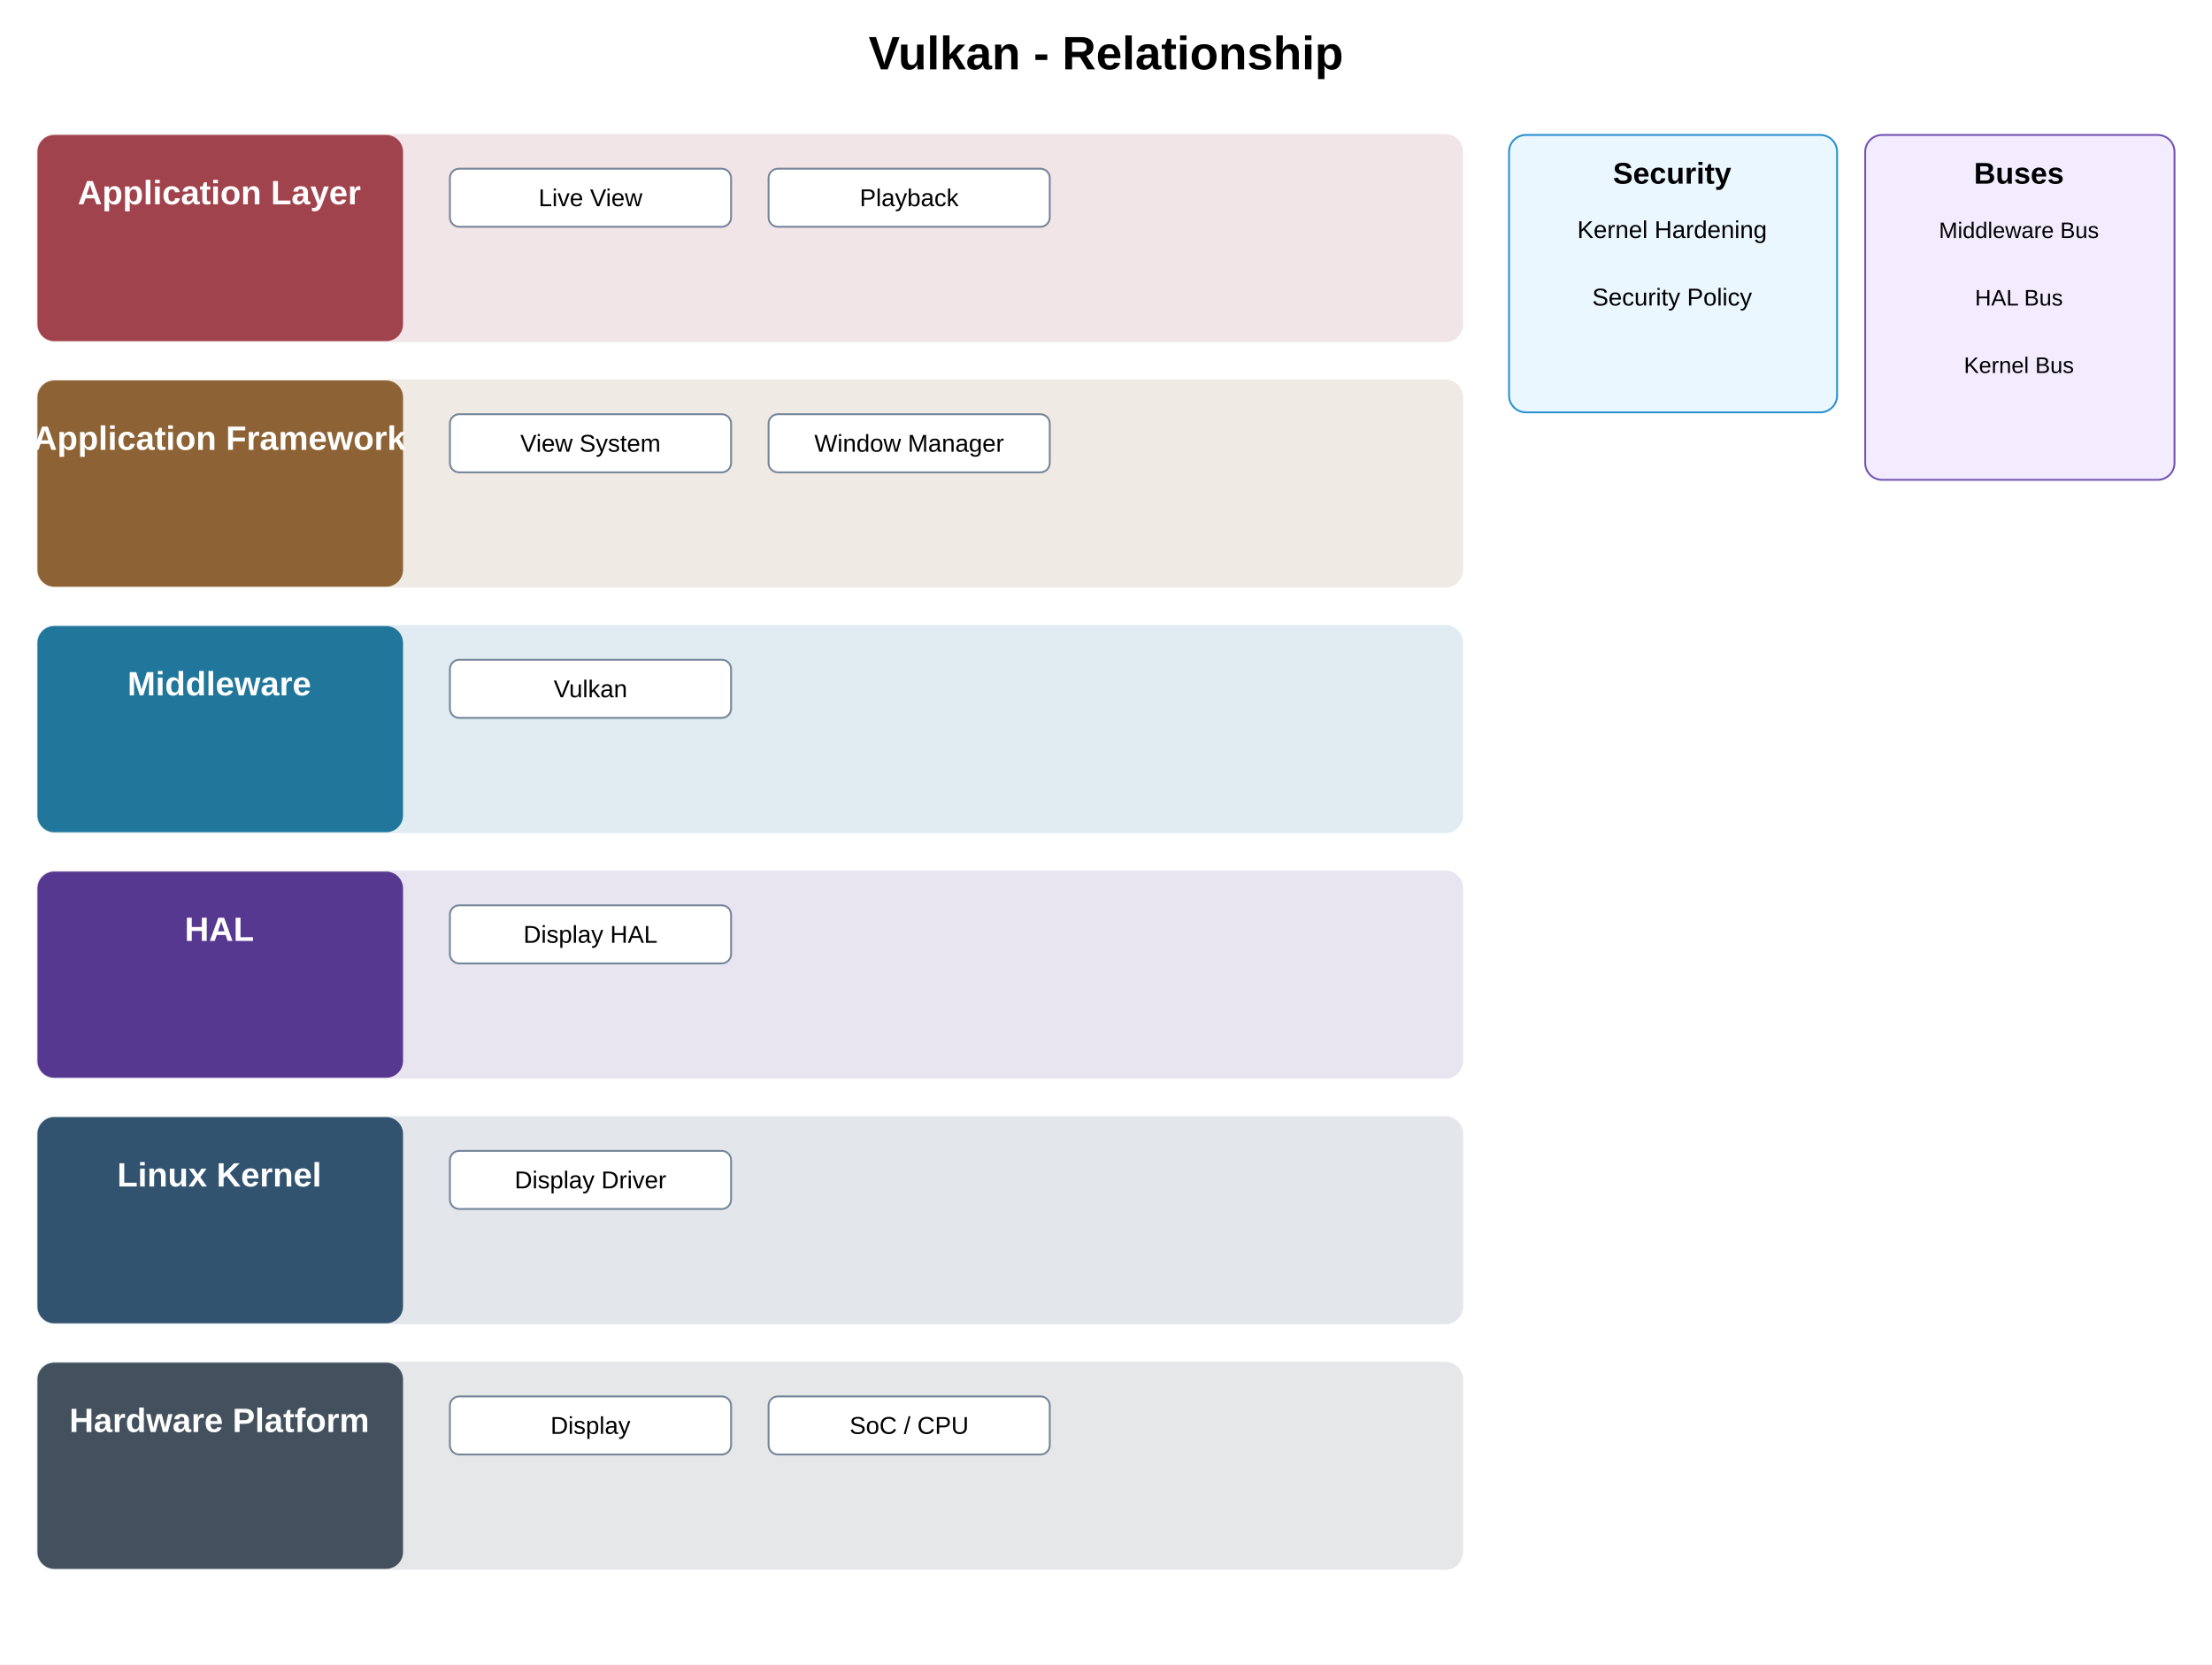
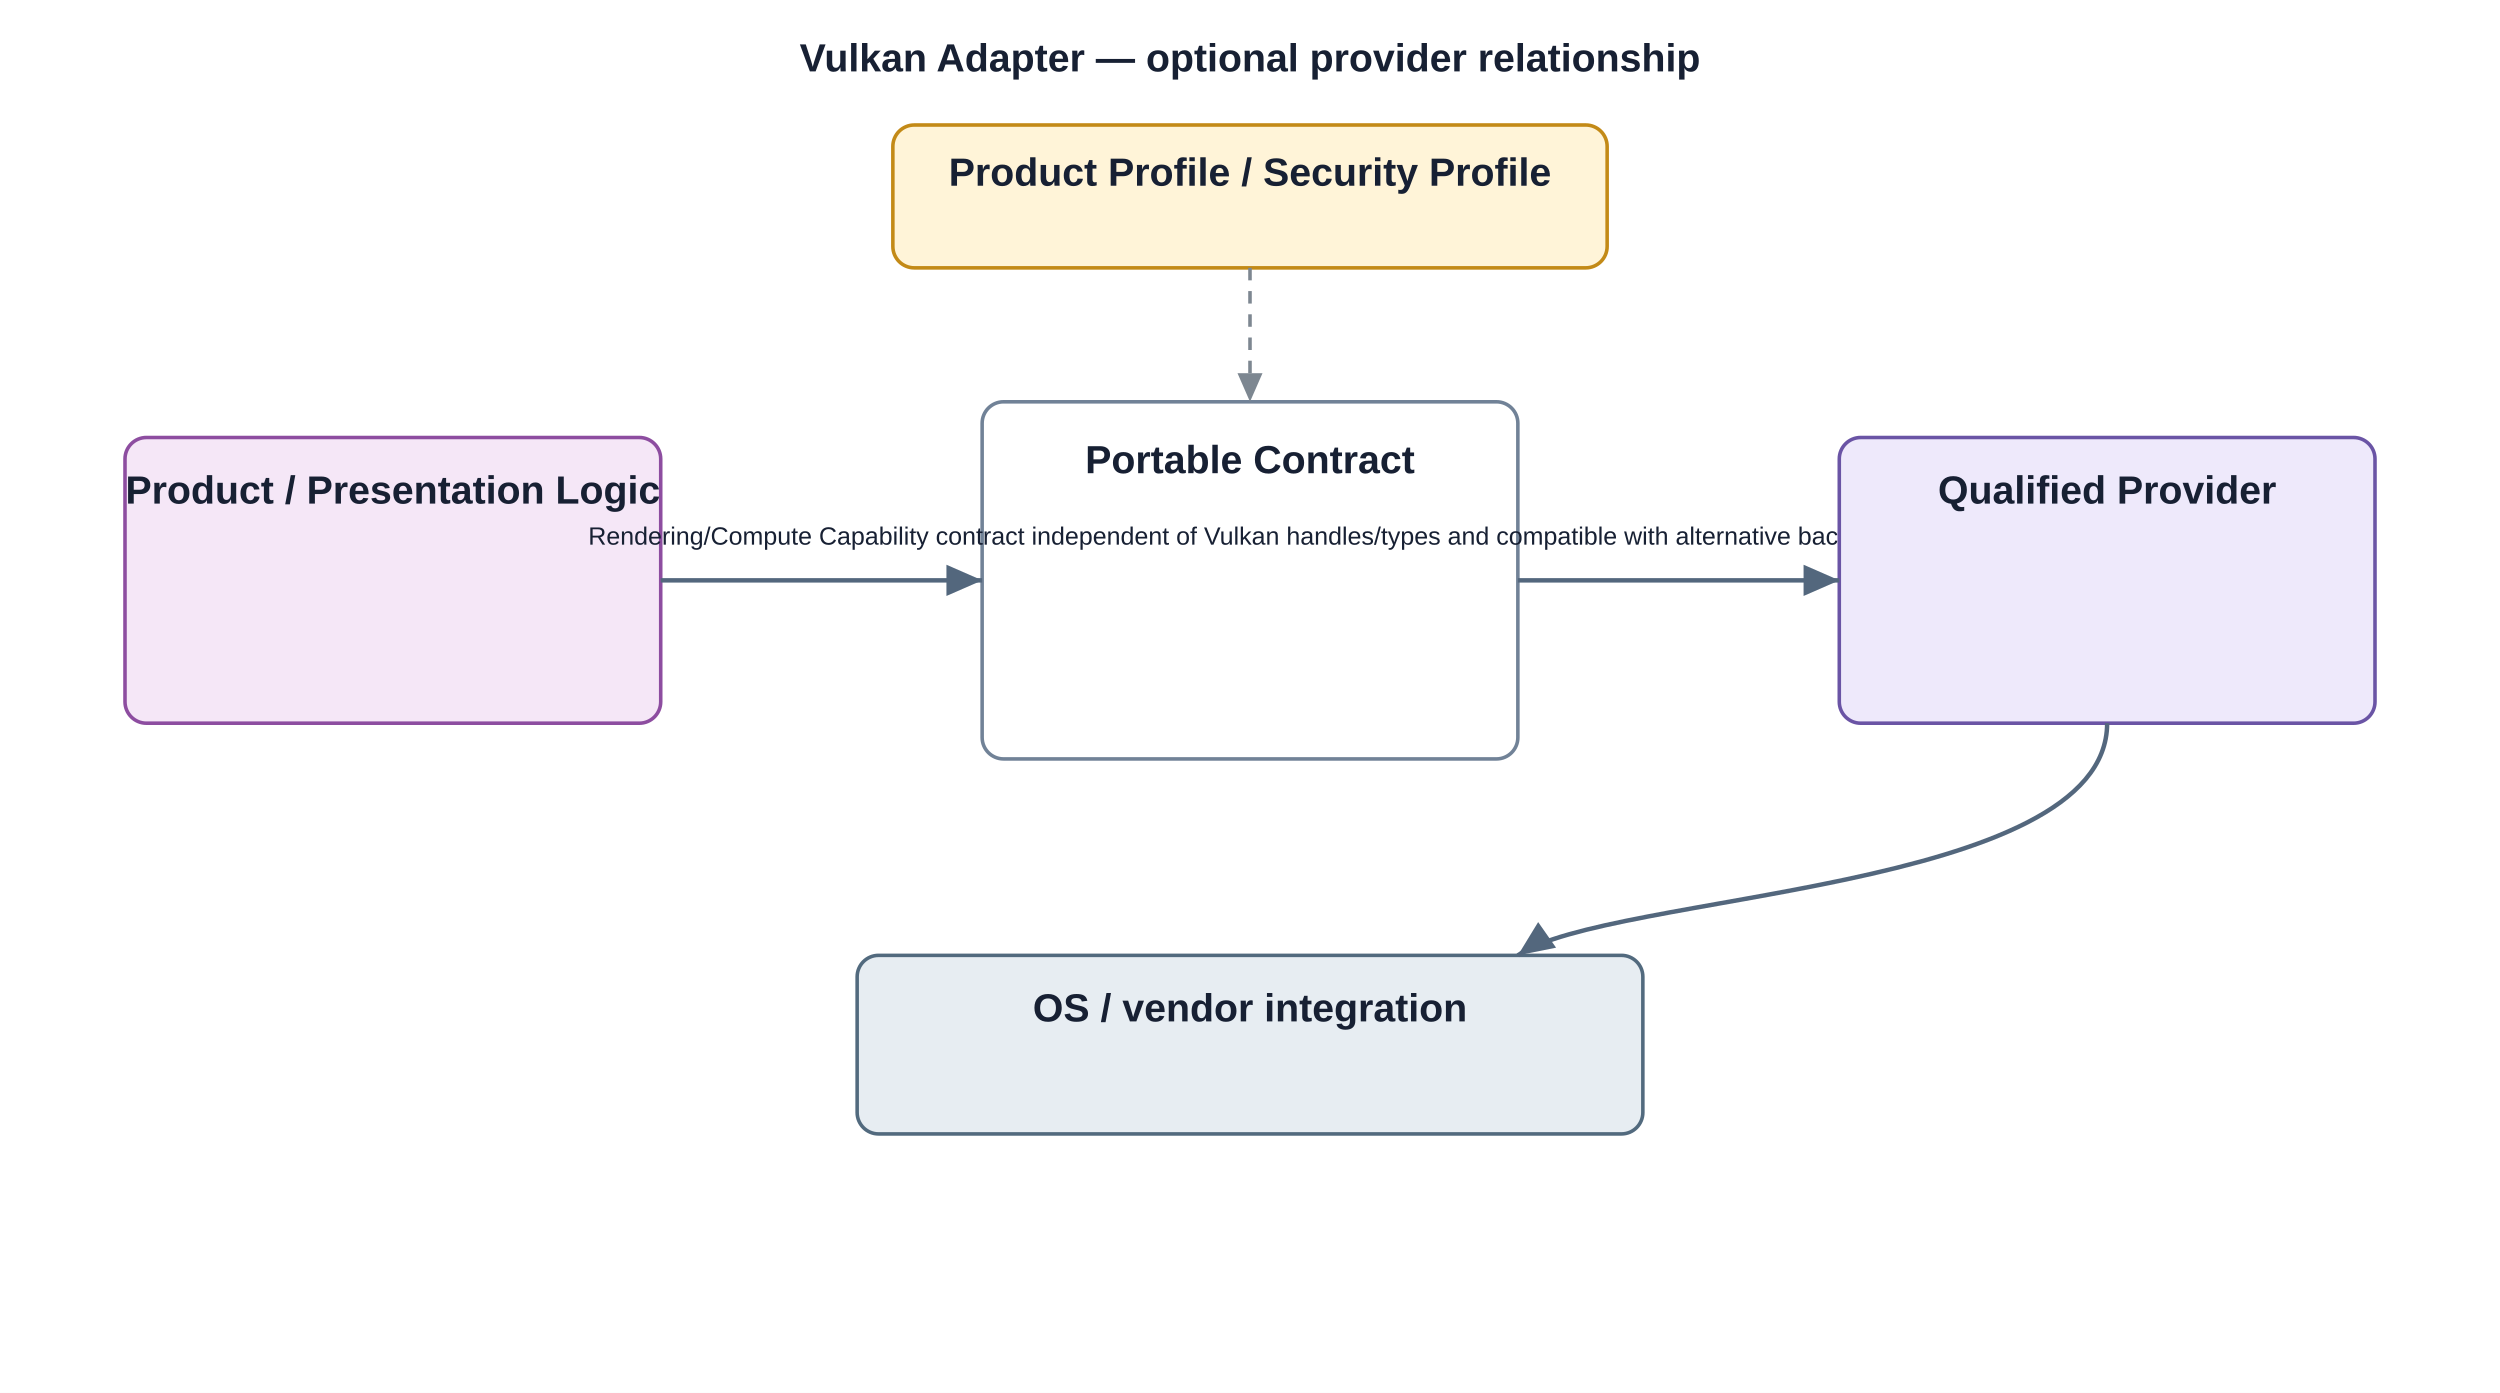
- <svg xmlns="http://www.w3.org/2000/svg" width="1180" height="888">
-   <rect width="100%" height="100%" fill="white" />
-   <text x="590" y="37" font-family="Arial" font-size="25" font-weight="bold" text-anchor="middle">Vulkan - Relationship</text>
-   <rect x="20" y="72" width="760" height="110" rx="9" fill="#a1434d" opacity=".14" stroke="#a1434d" />
-   <rect x="20" y="72" width="195" height="110" rx="9" fill="#a1434d" />
-   <text x="117" y="109" font-family="Arial" font-size="18" font-weight="bold" fill="white" text-anchor="middle">Application Layer</text>
-   <rect x="240" y="90" width="150" height="31" rx="5" fill="white" stroke="#75869a" />
-   <text x="315" y="110" font-family="Arial" font-size="13" text-anchor="middle">Live View</text>
-   <rect x="410" y="90" width="150" height="31" rx="5" fill="white" stroke="#75869a" />
-   <text x="485" y="110" font-family="Arial" font-size="13" text-anchor="middle">Playback</text>
-   <rect x="20" y="203" width="760" height="110" rx="9" fill="#8d6335" opacity=".14" stroke="#8d6335" />
-   <rect x="20" y="203" width="195" height="110" rx="9" fill="#8d6335" />
-   <text x="117" y="240" font-family="Arial" font-size="18" font-weight="bold" fill="white" text-anchor="middle">Application Framework</text>
-   <rect x="240" y="221" width="150" height="31" rx="5" fill="white" stroke="#75869a" />
-   <text x="315" y="241" font-family="Arial" font-size="13" text-anchor="middle">View System</text>
-   <rect x="410" y="221" width="150" height="31" rx="5" fill="white" stroke="#75869a" />
-   <text x="485" y="241" font-family="Arial" font-size="13" text-anchor="middle">Window Manager</text>
-   <rect x="20" y="334" width="760" height="110" rx="9" fill="#20769b" opacity=".14" stroke="#20769b" />
-   <rect x="20" y="334" width="195" height="110" rx="9" fill="#20769b" />
-   <text x="117" y="371" font-family="Arial" font-size="18" font-weight="bold" fill="white" text-anchor="middle">Middleware</text>
-   <rect x="240" y="352" width="150" height="31" rx="5" fill="white" stroke="#75869a" />
-   <text x="315" y="372" font-family="Arial" font-size="13" text-anchor="middle">Vulkan</text>
-   <rect x="20" y="465" width="760" height="110" rx="9" fill="#563891" opacity=".14" stroke="#563891" />
-   <rect x="20" y="465" width="195" height="110" rx="9" fill="#563891" />
-   <text x="117" y="502" font-family="Arial" font-size="18" font-weight="bold" fill="white" text-anchor="middle">HAL</text>
-   <rect x="240" y="483" width="150" height="31" rx="5" fill="white" stroke="#75869a" />
-   <text x="315" y="503" font-family="Arial" font-size="13" text-anchor="middle">Display HAL</text>
-   <rect x="20" y="596" width="760" height="110" rx="9" fill="#31536f" opacity=".14" stroke="#31536f" />
-   <rect x="20" y="596" width="195" height="110" rx="9" fill="#31536f" />
-   <text x="117" y="633" font-family="Arial" font-size="18" font-weight="bold" fill="white" text-anchor="middle">Linux Kernel</text>
-   <rect x="240" y="614" width="150" height="31" rx="5" fill="white" stroke="#75869a" />
-   <text x="315" y="634" font-family="Arial" font-size="13" text-anchor="middle">Display Driver</text>
-   <rect x="20" y="727" width="760" height="110" rx="9" fill="#42515d" opacity=".14" stroke="#42515d" />
-   <rect x="20" y="727" width="195" height="110" rx="9" fill="#42515d" />
-   <text x="117" y="764" font-family="Arial" font-size="18" font-weight="bold" fill="white" text-anchor="middle">Hardware Platform</text>
-   <rect x="240" y="745" width="150" height="31" rx="5" fill="white" stroke="#75869a" />
-   <text x="315" y="765" font-family="Arial" font-size="13" text-anchor="middle">Display</text>
-   <rect x="410" y="745" width="150" height="31" rx="5" fill="white" stroke="#75869a" />
-   <text x="485" y="765" font-family="Arial" font-size="13" text-anchor="middle">SoC / CPU</text>
-   <rect x="805" y="72" width="175" height="148" rx="9" fill="#eaf7ff" stroke="#2b91cf" />
-   <text x="892" y="98" font-family="Arial" font-size="16" font-weight="bold" text-anchor="middle">Security</text>
-   <text x="892" y="127" font-family="Arial" font-size="13" text-anchor="middle">Kernel Hardening</text>
-   <text x="892" y="163" font-family="Arial" font-size="13" text-anchor="middle">Security Policy</text>
-   <rect x="995" y="72" width="165" height="184" rx="9" fill="#f3ecff" stroke="#7254b3" />
-   <text x="1077" y="98" font-family="Arial" font-size="16" font-weight="bold" text-anchor="middle">Buses</text>
-   <text x="1077" y="127" font-family="Arial" font-size="12" text-anchor="middle">Middleware Bus</text>
-   <text x="1077" y="163" font-family="Arial" font-size="12" text-anchor="middle">HAL Bus</text>
-   <text x="1077" y="199" font-family="Arial" font-size="12" text-anchor="middle">Kernel Bus</text>
+ <svg xmlns="http://www.w3.org/2000/svg" width="1400" height="780">
+   <defs>
+     <style>text{font-family:Arial;fill:#172033}.h{font-size:22px;font-weight:bold}.t{font-size:14px}.p{fill:#fff4d8;stroke:#c38a17;stroke-width:2}.prod{fill:#f5e7f7;stroke:#8d4da0;stroke-width:2}.ct{fill:white;stroke:#718297;stroke-width:2}.ad{fill:#eee9fb;stroke:#6a54a5;stroke-width:2}.os{fill:#e7edf2;stroke:#526a7e;stroke-width:2}.a{stroke:#53677d;stroke-width:2.5;fill:none;marker-end:url(#a)}.o{stroke:#7d8791;stroke-width:2;stroke-dasharray:7 6;fill:none;marker-end:url(#o)}</style>
+     <marker id="a" markerWidth="10" markerHeight="10" refX="8" refY="3.5" orient="auto">
+       <polygon points="0 0,8 3.5,0 7" fill="#53677d" />
+     </marker>
+     <marker id="o" markerWidth="10" markerHeight="10" refX="8" refY="3.5" orient="auto">
+       <polygon points="0 0,8 3.5,0 7" fill="#7d8791" />
+     </marker>
+   </defs>
+   <rect width="1400" height="780" fill="white" />
+   <text x="700" y="40" class="h" text-anchor="middle">Vulkan Adapter — optional provider relationship</text>
+   <rect x="500" y="70" width="400" height="80" rx="12" class="p" />
+   <text x="700" y="104" class="h" text-anchor="middle">Product Profile / Security Profile</text>
+   <rect x="70" y="245" width="300" height="160" rx="12" class="prod" />
+   <text x="220" y="282" class="h" text-anchor="middle">Product / Presentation Logic</text>
+   <rect x="550" y="225" width="300" height="200" rx="12" class="ct" />
+   <text x="700" y="265" class="h" text-anchor="middle">Portable Contract</text>
+   <text x="700" y="305" class="t" text-anchor="middle">Rendering/Compute Capability contract independent of Vulkan handles/types and compatible with alternative backends.</text>
+   <rect x="1030" y="245" width="300" height="160" rx="12" class="ad" />
+   <text x="1180" y="282" class="h" text-anchor="middle">Qualified Provider</text>
+   <path d="M370 325 L550 325" class="a" />
+   <path d="M850 325 L1030 325" class="a" />
+   <path d="M700 150 L700 225" class="o" />
+   <rect x="480" y="535" width="440" height="100" rx="12" class="os" />
+   <text x="700" y="572" class="h" text-anchor="middle">OS / vendor integration</text>
+   <path d="M1180 405 C1180 500,900 500,850 535" class="a" />
</svg>
